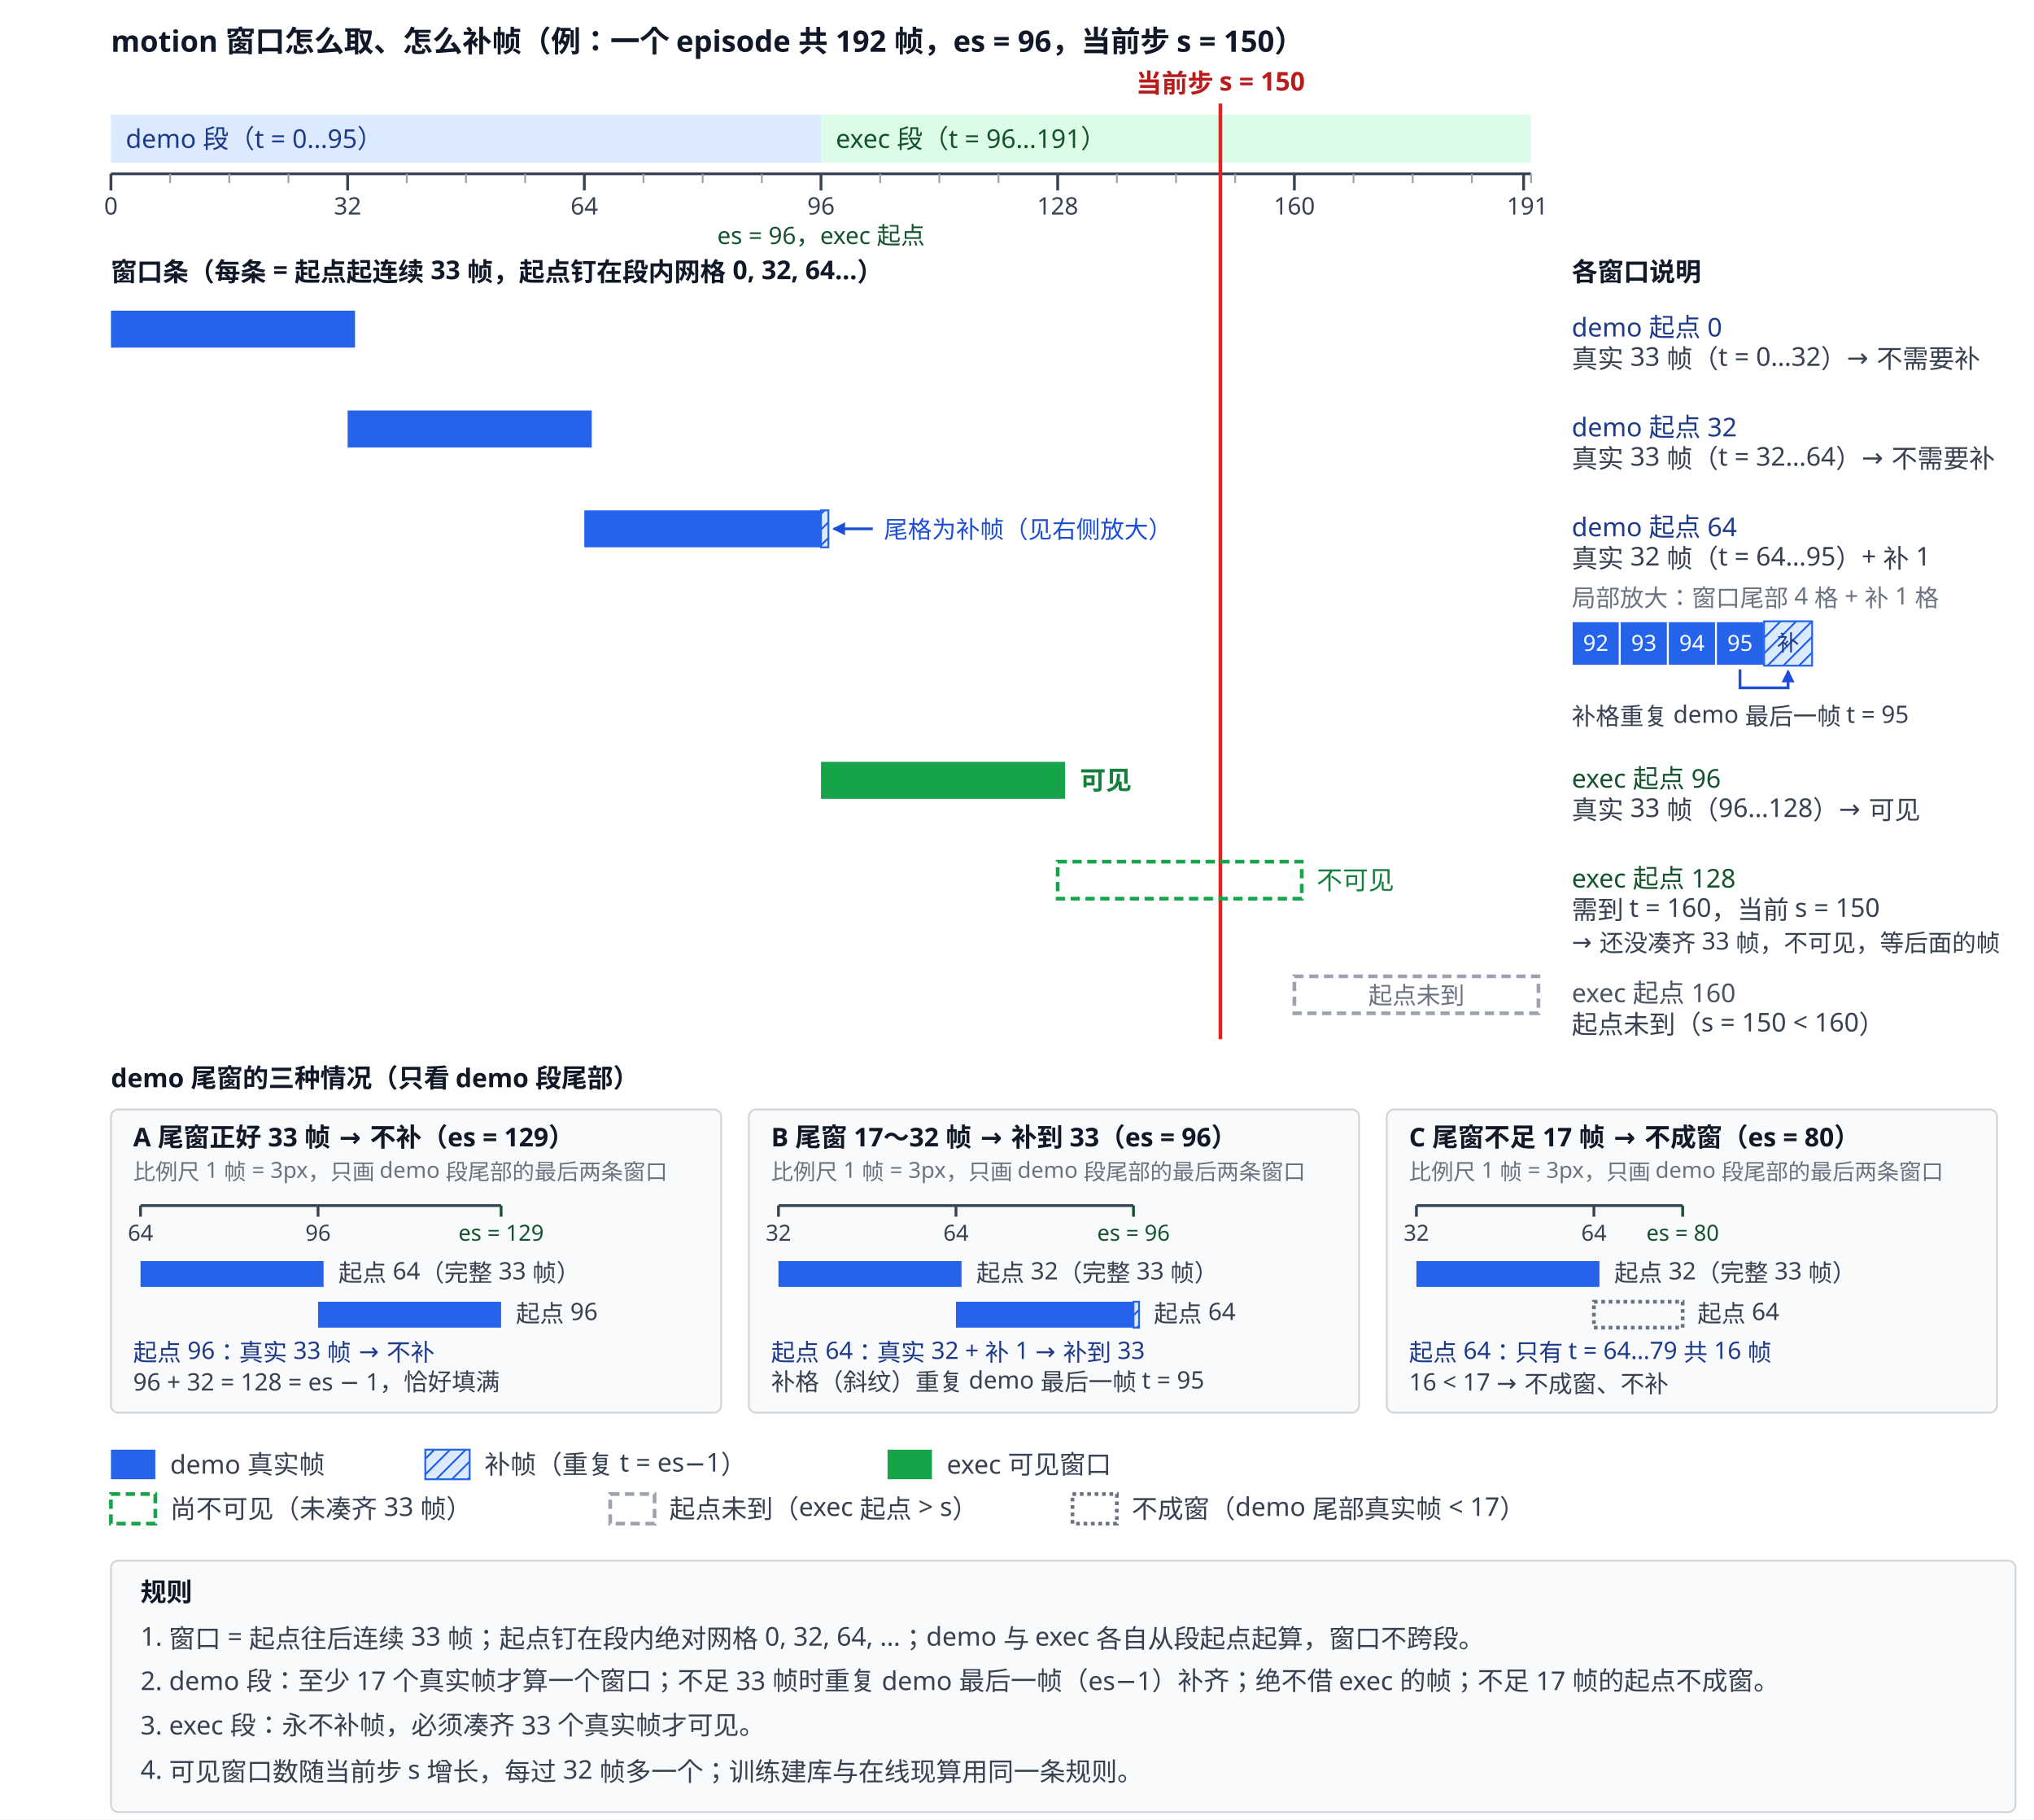
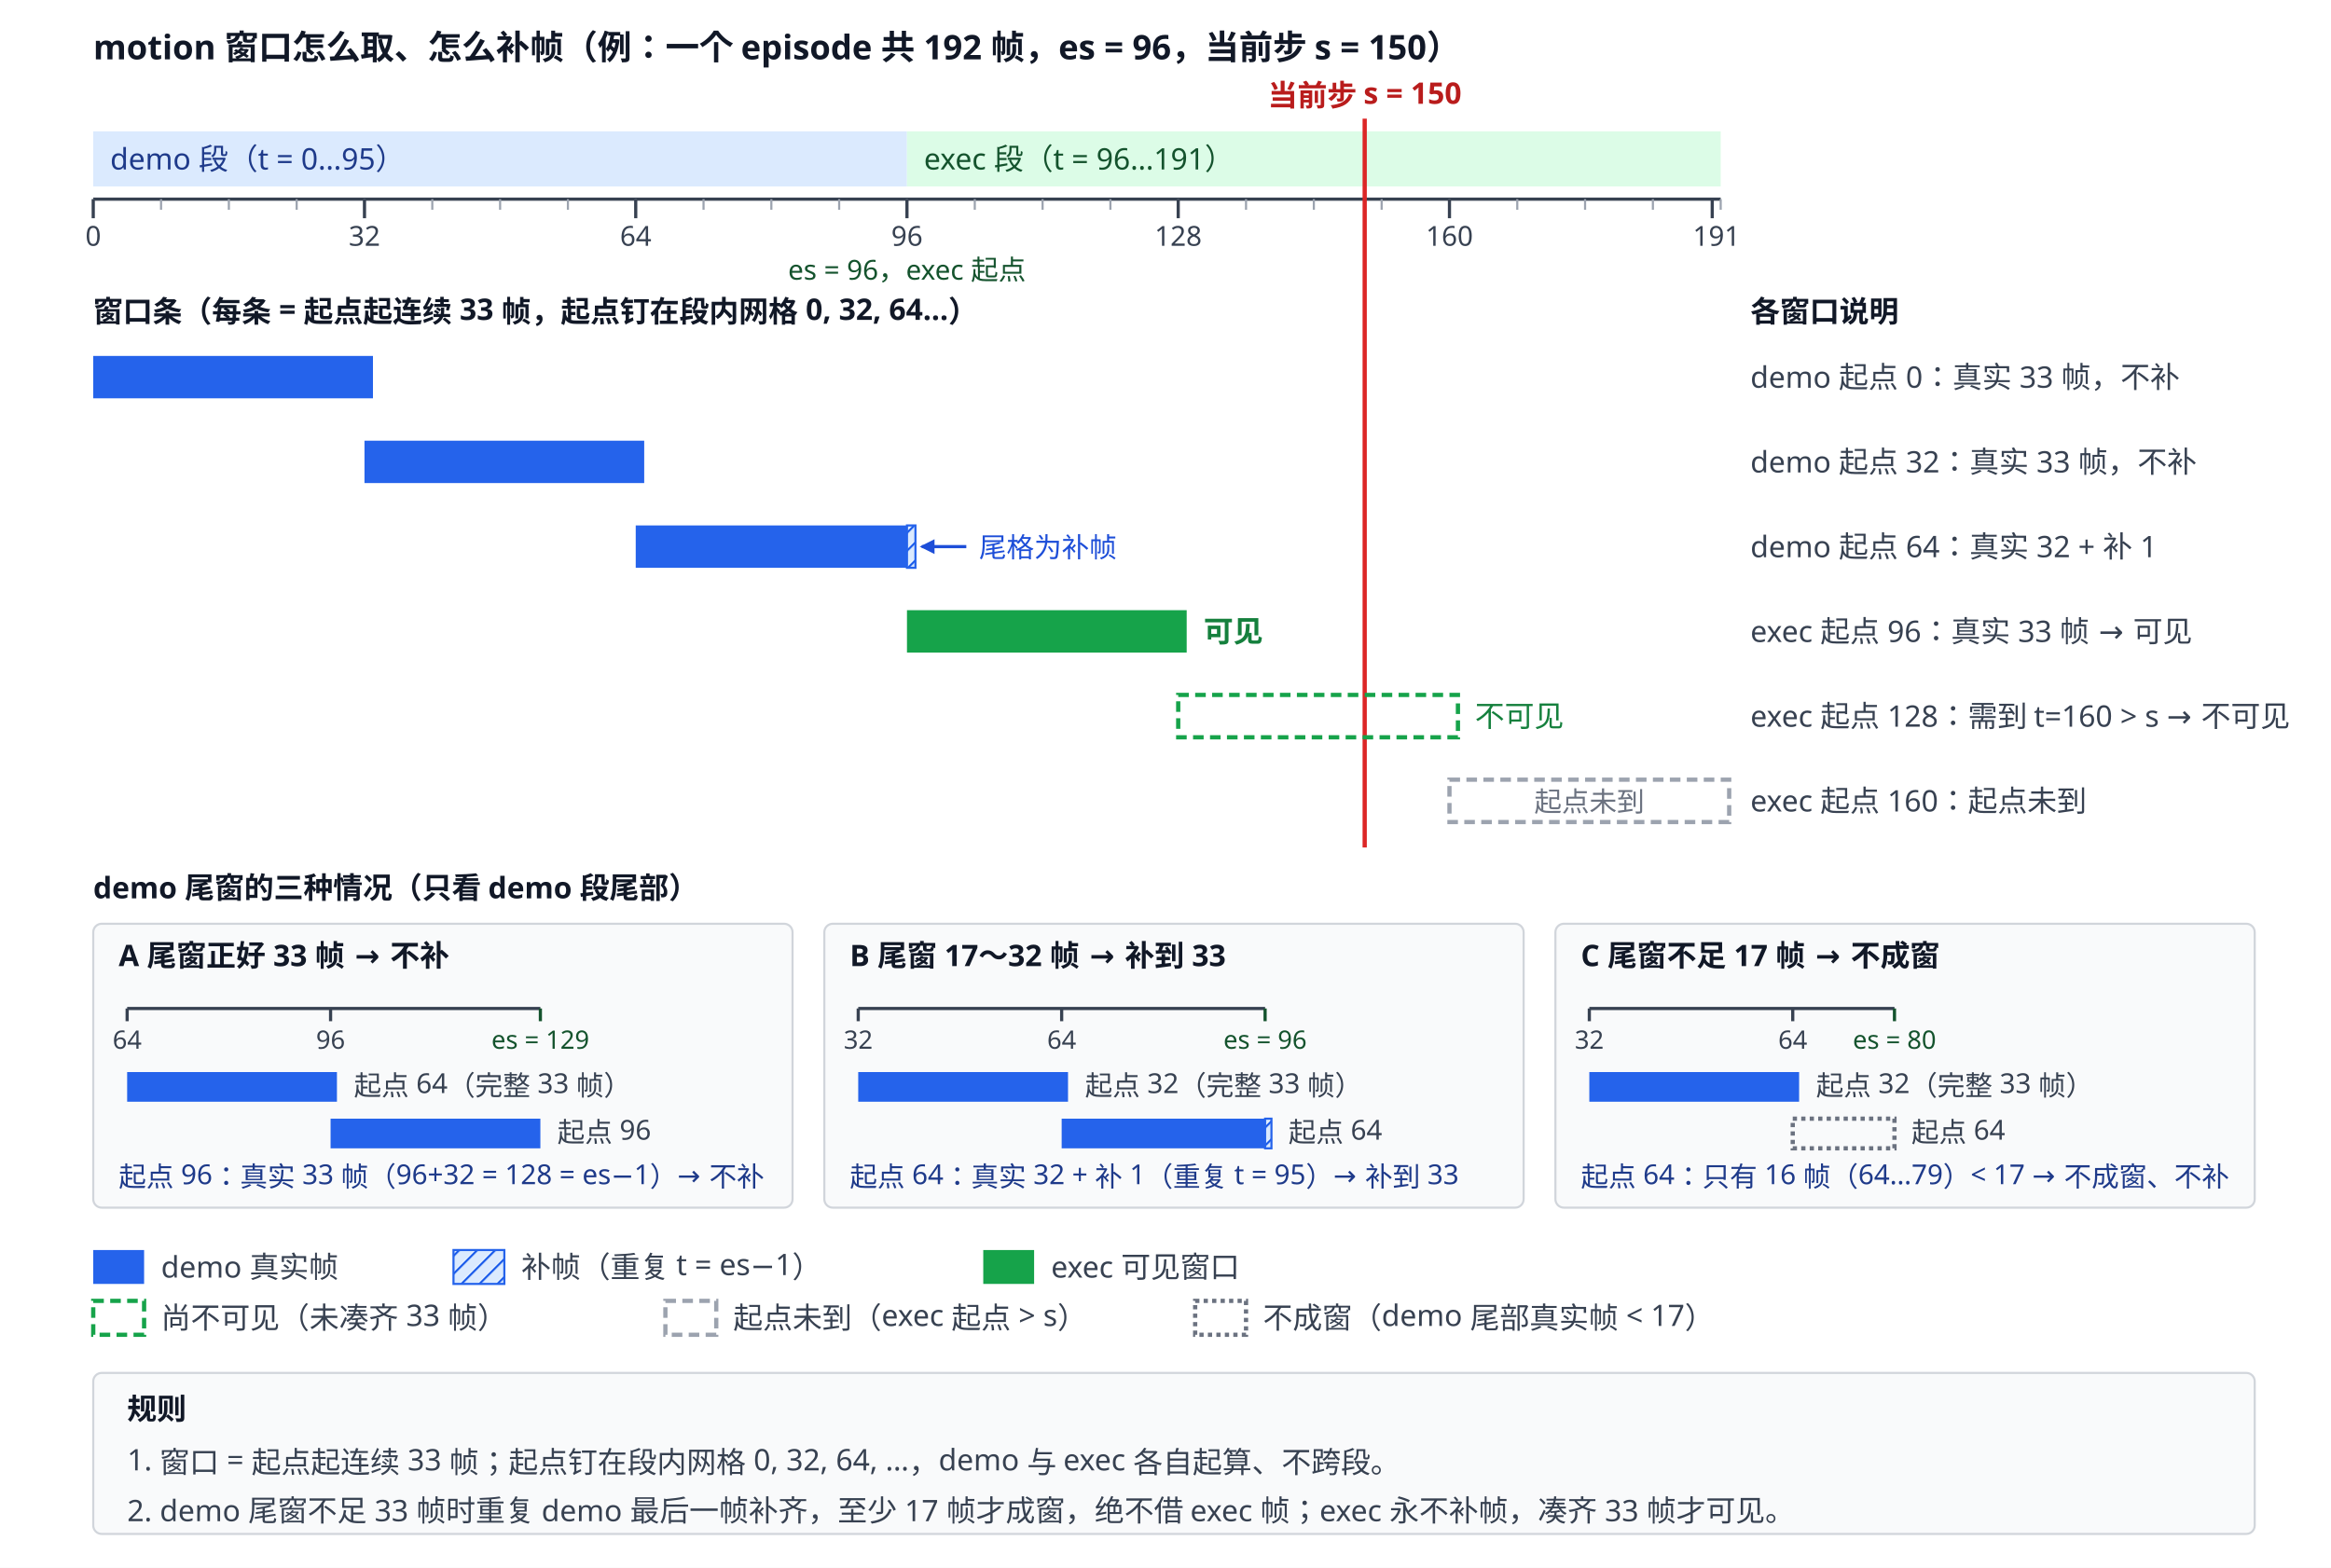
- <svg xmlns="http://www.w3.org/2000/svg" width="1100" height="984" viewBox="0 0 1100 984" font-family="sans-serif" font-size="14">
+ <svg xmlns="http://www.w3.org/2000/svg" width="1100" height="740" viewBox="0 0 1100 740" font-family="sans-serif" font-size="14">
  <defs>
    <pattern id="hatch" width="6" height="6" patternUnits="userSpaceOnUse" patternTransform="rotate(45)">
      <rect width="6" height="6" fill="#dbeafe" />
      <line x1="0" y1="0" x2="0" y2="6" stroke="#2563eb" stroke-width="2" />
    </pattern>
    <marker id="arr" markerWidth="7" markerHeight="7" refX="6" refY="3.5" orient="auto" markerUnits="userSpaceOnUse">
      <path d="M0,0 L7,3.5 L0,7 Z" fill="#1d4ed8" />
    </marker>
  </defs>
-   <rect width="1100" height="984" fill="#ffffff" />
-   <text x="60" y="28" font-size="16" font-weight="bold" fill="#111827">motion 窗口怎么取、怎么补帧（例：一个 episode 共 192 帧，es = 96，当前步 s = 150）</text>
-   <rect x="60" y="62" width="384" height="26" fill="#dbeafe" />
-   <rect x="444" y="62" width="384" height="26" fill="#dcfce7" />
-   <text x="68" y="80" fill="#1e3a8a">demo 段（t = 0…95）</text>
-   <text x="452" y="80" fill="#14532d">exec 段（t = 96…191）</text>
-   <line x1="60" y1="94" x2="828" y2="94" stroke="#374151" stroke-width="1.5" />
+   <rect width="1100" height="740" fill="#ffffff" />
+   <text x="44" y="28" font-size="16" font-weight="bold" fill="#111827">motion 窗口怎么取、怎么补帧（例：一个 episode 共 192 帧，es = 96，当前步 s = 150）</text>
+   <rect x="44" y="62" width="384" height="26" fill="#dbeafe" />
+   <rect x="428" y="62" width="384" height="26" fill="#dcfce7" />
+   <text x="52" y="80" fill="#1e3a8a">demo 段（t = 0…95）</text>
+   <text x="436" y="80" fill="#14532d">exec 段（t = 96…191）</text>
+   <line x1="44" y1="94" x2="812" y2="94" stroke="#374151" stroke-width="1.5" />
  <g stroke="#9ca3af" stroke-width="1">
-     <line x1="60" y1="94" x2="60" y2="99" />
-     <line x1="92" y1="94" x2="92" y2="99" />
-     <line x1="124" y1="94" x2="124" y2="99" />
-     <line x1="156" y1="94" x2="156" y2="99" />
-     <line x1="188" y1="94" x2="188" y2="99" />
-     <line x1="220" y1="94" x2="220" y2="99" />
-     <line x1="252" y1="94" x2="252" y2="99" />
-     <line x1="284" y1="94" x2="284" y2="99" />
-     <line x1="316" y1="94" x2="316" y2="99" />
-     <line x1="348" y1="94" x2="348" y2="99" />
-     <line x1="380" y1="94" x2="380" y2="99" />
-     <line x1="412" y1="94" x2="412" y2="99" />
-     <line x1="444" y1="94" x2="444" y2="99" />
-     <line x1="476" y1="94" x2="476" y2="99" />
-     <line x1="508" y1="94" x2="508" y2="99" />
-     <line x1="540" y1="94" x2="540" y2="99" />
-     <line x1="572" y1="94" x2="572" y2="99" />
-     <line x1="604" y1="94" x2="604" y2="99" />
-     <line x1="636" y1="94" x2="636" y2="99" />
-     <line x1="668" y1="94" x2="668" y2="99" />
-     <line x1="700" y1="94" x2="700" y2="99" />
-     <line x1="732" y1="94" x2="732" y2="99" />
-     <line x1="764" y1="94" x2="764" y2="99" />
-     <line x1="796" y1="94" x2="796" y2="99" />
-     <line x1="828" y1="94" x2="828" y2="99" />
+     <line x1="44" y1="94" x2="44" y2="99" />
+     <line x1="76" y1="94" x2="76" y2="99" />
+     <line x1="108" y1="94" x2="108" y2="99" />
+     <line x1="140" y1="94" x2="140" y2="99" />
+     <line x1="172" y1="94" x2="172" y2="99" />
+     <line x1="204" y1="94" x2="204" y2="99" />
+     <line x1="236" y1="94" x2="236" y2="99" />
+     <line x1="268" y1="94" x2="268" y2="99" />
+     <line x1="300" y1="94" x2="300" y2="99" />
+     <line x1="332" y1="94" x2="332" y2="99" />
+     <line x1="364" y1="94" x2="364" y2="99" />
+     <line x1="396" y1="94" x2="396" y2="99" />
+     <line x1="428" y1="94" x2="428" y2="99" />
+     <line x1="460" y1="94" x2="460" y2="99" />
+     <line x1="492" y1="94" x2="492" y2="99" />
+     <line x1="524" y1="94" x2="524" y2="99" />
+     <line x1="556" y1="94" x2="556" y2="99" />
+     <line x1="588" y1="94" x2="588" y2="99" />
+     <line x1="620" y1="94" x2="620" y2="99" />
+     <line x1="652" y1="94" x2="652" y2="99" />
+     <line x1="684" y1="94" x2="684" y2="99" />
+     <line x1="716" y1="94" x2="716" y2="99" />
+     <line x1="748" y1="94" x2="748" y2="99" />
+     <line x1="780" y1="94" x2="780" y2="99" />
+     <line x1="812" y1="94" x2="812" y2="99" />
  </g>
  <g stroke="#374151" stroke-width="1.5">
-     <line x1="60" y1="94" x2="60" y2="103" />
-     <line x1="188" y1="94" x2="188" y2="103" />
-     <line x1="316" y1="94" x2="316" y2="103" />
-     <line x1="444" y1="94" x2="444" y2="103" />
-     <line x1="572" y1="94" x2="572" y2="103" />
-     <line x1="700" y1="94" x2="700" y2="103" />
-     <line x1="824" y1="94" x2="824" y2="103" />
+     <line x1="44" y1="94" x2="44" y2="103" />
+     <line x1="172" y1="94" x2="172" y2="103" />
+     <line x1="300" y1="94" x2="300" y2="103" />
+     <line x1="428" y1="94" x2="428" y2="103" />
+     <line x1="556" y1="94" x2="556" y2="103" />
+     <line x1="684" y1="94" x2="684" y2="103" />
+     <line x1="808" y1="94" x2="808" y2="103" />
  </g>
  <g font-size="13" fill="#374151" text-anchor="middle">
-     <text x="60" y="116">0</text>
-     <text x="188" y="116">32</text>
-     <text x="316" y="116">64</text>
-     <text x="444" y="116">96</text>
-     <text x="572" y="116">128</text>
-     <text x="700" y="116">160</text>
-     <text x="826" y="116">191</text>
-     <text x="444" y="132" fill="#14532d">es = 96，exec 起点</text>
+     <text x="44" y="116">0</text>
+     <text x="172" y="116">32</text>
+     <text x="300" y="116">64</text>
+     <text x="428" y="116">96</text>
+     <text x="556" y="116">128</text>
+     <text x="684" y="116">160</text>
+     <text x="810" y="116">191</text>
+     <text x="428" y="132" fill="#14532d">es = 96，exec 起点</text>
  </g>
-   <text x="660" y="50" text-anchor="middle" fill="#b91c1c" font-weight="bold">当前步 s = 150</text>
-   <line x1="660" y1="56" x2="660" y2="562" stroke="#dc2626" stroke-width="2" />
-   <text x="60" y="152" fill="#111827" font-weight="bold">窗口条（每条 = 起点起连续 33 帧，起点钉在段内网格 0, 32, 64…）</text>
-   <text x="850" y="152" fill="#111827" font-weight="bold">各窗口说明</text>
-   <rect x="60" y="168" width="132" height="20" fill="#2563eb" />
-   <text x="850" y="182" fill="#1e3a8a">demo 起点 0</text>
-   <text x="850" y="199" fill="#374151">真实 33 帧（t = 0…32）→ 不需要补</text>
-   <rect x="188" y="222" width="132" height="20" fill="#2563eb" />
-   <text x="850" y="236" fill="#1e3a8a">demo 起点 32</text>
-   <text x="850" y="253" fill="#374151">真实 33 帧（t = 32…64）→ 不需要补</text>
-   <rect x="316" y="276" width="128" height="20" fill="#2563eb" />
-   <rect x="444" y="276" width="4" height="20" fill="url(#hatch)" stroke="#2563eb" stroke-width="1" />
-   <path d="M472,286 H451" stroke="#1d4ed8" stroke-width="1.5" fill="none" marker-end="url(#arr)" />
-   <text x="478" y="291" font-size="13" fill="#1d4ed8">尾格为补帧（见右侧放大）</text>
-   <text x="850" y="290" fill="#1e3a8a">demo 起点 64</text>
-   <text x="850" y="307" fill="#374151">真实 32 帧（t = 64…95）+ 补 1</text>
-   <text x="850" y="328" font-size="13" fill="#6b7280">局部放大：窗口尾部 4 格 + 补 1 格</text>
-   <g font-size="12" fill="#ffffff" text-anchor="middle">
-     <rect x="850" y="336" width="26" height="24" fill="#2563eb" stroke="#ffffff" />
-     <rect x="876" y="336" width="26" height="24" fill="#2563eb" stroke="#ffffff" />
-     <rect x="902" y="336" width="26" height="24" fill="#2563eb" stroke="#ffffff" />
-     <rect x="928" y="336" width="26" height="24" fill="#2563eb" stroke="#ffffff" />
-     <rect x="954" y="336" width="26" height="24" fill="url(#hatch)" stroke="#2563eb" />
-     <text x="863" y="352">92</text>
-     <text x="889" y="352">93</text>
-     <text x="915" y="352">94</text>
-     <text x="941" y="352">95</text>
-     <text x="967" y="352" fill="#1e3a8a">补</text>
+   <text x="644" y="50" text-anchor="middle" fill="#b91c1c" font-weight="bold">当前步 s = 150</text>
+   <line x1="644" y1="56" x2="644" y2="400" stroke="#dc2626" stroke-width="2" />
+   <text x="44" y="152" fill="#111827" font-weight="bold">窗口条（每条 = 起点起连续 33 帧，起点钉在段内网格 0, 32, 64…）</text>
+   <text x="826" y="152" fill="#111827" font-weight="bold">各窗口说明</text>
+   <rect x="44" y="168" width="132" height="20" fill="#2563eb" />
+   <text x="826" y="183" fill="#374151">demo 起点 0：真实 33 帧，不补</text>
+   <rect x="172" y="208" width="132" height="20" fill="#2563eb" />
+   <text x="826" y="223" fill="#374151">demo 起点 32：真实 33 帧，不补</text>
+   <rect x="300" y="248" width="128" height="20" fill="#2563eb" />
+   <rect x="428" y="248" width="4" height="20" fill="url(#hatch)" stroke="#2563eb" stroke-width="1" />
+   <path d="M456,258 H435" stroke="#1d4ed8" stroke-width="1.5" fill="none" marker-end="url(#arr)" />
+   <text x="462" y="263" font-size="13" fill="#1d4ed8">尾格为补帧</text>
+   <text x="826" y="263" fill="#374151">demo 起点 64：真实 32 + 补 1</text>
+   <rect x="428" y="288" width="132" height="20" fill="#16a34a" />
+   <text x="568" y="303" fill="#15803d" font-weight="bold">可见</text>
+   <text x="826" y="303" fill="#374151">exec 起点 96：真实 33 帧 → 可见</text>
+   <rect x="556" y="328" width="132" height="20" fill="none" stroke="#16a34a" stroke-width="2" stroke-dasharray="5,3" />
+   <text x="696" y="343" fill="#15803d">不可见</text>
+   <text x="826" y="343" fill="#374151">exec 起点 128：需到 t=160 &gt; s → 不可见</text>
+   <rect x="684" y="368" width="132" height="20" fill="none" stroke="#9ca3af" stroke-width="2" stroke-dasharray="5,3" />
+   <text x="750" y="383" font-size="13" fill="#6b7280" text-anchor="middle">起点未到</text>
+   <text x="826" y="383" fill="#374151">exec 起点 160：起点未到</text>
+   <text x="44" y="424" font-weight="bold" fill="#111827">demo 尾窗的三种情况（只看 demo 段尾部）</text>
+   <rect x="44" y="436" width="330" height="134" fill="#f9fafb" stroke="#d1d5db" rx="4" />
+   <text x="56" y="456" font-weight="bold" fill="#111827">A 尾窗正好 33 帧 → 不补</text>
+   <line x1="60" y1="476" x2="255" y2="476" stroke="#374151" stroke-width="1.5" />
+   <line x1="60" y1="476" x2="60" y2="482" stroke="#374151" stroke-width="1.5" />
+   <text x="60" y="495" font-size="12" fill="#374151" text-anchor="middle">64</text>
+   <line x1="156" y1="476" x2="156" y2="482" stroke="#374151" stroke-width="1.5" />
+   <text x="156" y="495" font-size="12" fill="#374151" text-anchor="middle">96</text>
+   <line x1="255" y1="476" x2="255" y2="482" stroke="#14532d" stroke-width="1.5" />
+   <text x="255" y="495" font-size="12" fill="#14532d" text-anchor="middle">es = 129</text>
+   <rect x="60" y="506" width="99" height="14" fill="#2563eb" />
+   <text x="167" y="517" font-size="13" fill="#374151">起点 64（完整 33 帧）</text>
+   <rect x="156" y="528" width="99" height="14" fill="#2563eb" />
+   <text x="263" y="539" font-size="13" fill="#374151">起点 96</text>
+   <text x="56" y="560" font-size="13" fill="#1e3a8a">起点 96：真实 33 帧（96+32 = 128 = es−1）→ 不补</text>
+   <rect x="389" y="436" width="330" height="134" fill="#f9fafb" stroke="#d1d5db" rx="4" />
+   <text x="401" y="456" font-weight="bold" fill="#111827">B 尾窗 17～32 帧 → 补到 33</text>
+   <line x1="405" y1="476" x2="597" y2="476" stroke="#374151" stroke-width="1.5" />
+   <line x1="405" y1="476" x2="405" y2="482" stroke="#374151" stroke-width="1.5" />
+   <text x="405" y="495" font-size="12" fill="#374151" text-anchor="middle">32</text>
+   <line x1="501" y1="476" x2="501" y2="482" stroke="#374151" stroke-width="1.5" />
+   <text x="501" y="495" font-size="12" fill="#374151" text-anchor="middle">64</text>
+   <line x1="597" y1="476" x2="597" y2="482" stroke="#14532d" stroke-width="1.5" />
+   <text x="597" y="495" font-size="12" fill="#14532d" text-anchor="middle">es = 96</text>
+   <rect x="405" y="506" width="99" height="14" fill="#2563eb" />
+   <text x="512" y="517" font-size="13" fill="#374151">起点 32（完整 33 帧）</text>
+   <rect x="501" y="528" width="96" height="14" fill="#2563eb" />
+   <rect x="597" y="528" width="3" height="14" fill="url(#hatch)" stroke="#2563eb" stroke-width="1" />
+   <text x="608" y="539" font-size="13" fill="#374151">起点 64</text>
+   <text x="401" y="560" font-size="13" fill="#1e3a8a">起点 64：真实 32 + 补 1（重复 t = 95）→ 补到 33</text>
+   <rect x="734" y="436" width="330" height="134" fill="#f9fafb" stroke="#d1d5db" rx="4" />
+   <text x="746" y="456" font-weight="bold" fill="#111827">C 尾窗不足 17 帧 → 不成窗</text>
+   <line x1="750" y1="476" x2="894" y2="476" stroke="#374151" stroke-width="1.5" />
+   <line x1="750" y1="476" x2="750" y2="482" stroke="#374151" stroke-width="1.5" />
+   <text x="750" y="495" font-size="12" fill="#374151" text-anchor="middle">32</text>
+   <line x1="846" y1="476" x2="846" y2="482" stroke="#374151" stroke-width="1.5" />
+   <text x="846" y="495" font-size="12" fill="#374151" text-anchor="middle">64</text>
+   <line x1="894" y1="476" x2="894" y2="482" stroke="#14532d" stroke-width="1.5" />
+   <text x="894" y="495" font-size="12" fill="#14532d" text-anchor="middle">es = 80</text>
+   <rect x="750" y="506" width="99" height="14" fill="#2563eb" />
+   <text x="857" y="517" font-size="13" fill="#374151">起点 32（完整 33 帧）</text>
+   <rect x="846" y="528" width="48" height="14" fill="none" stroke="#6b7280" stroke-width="2" stroke-dasharray="2,2" />
+   <text x="902" y="539" font-size="13" fill="#374151">起点 64</text>
+   <text x="746" y="560" font-size="13" fill="#1e3a8a">起点 64：只有 16 帧（64…79）&lt; 17 → 不成窗、不补</text>
+   <g font-size="14" fill="#374151">
+     <rect x="44" y="590" width="24" height="16" fill="#2563eb" />
+     <text x="76" y="603">demo 真实帧</text>
+     <rect x="214" y="590" width="24" height="16" fill="url(#hatch)" stroke="#2563eb" />
+     <text x="246" y="603">补帧（重复 t = es−1）</text>
+     <rect x="464" y="590" width="24" height="16" fill="#16a34a" />
+     <text x="496" y="603">exec 可见窗口</text>
+     <rect x="44" y="614" width="24" height="16" fill="none" stroke="#16a34a" stroke-width="2" stroke-dasharray="5,3" />
+     <text x="76" y="627">尚不可见（未凑齐 33 帧）</text>
+     <rect x="314" y="614" width="24" height="16" fill="none" stroke="#9ca3af" stroke-width="2" stroke-dasharray="5,3" />
+     <text x="346" y="627">起点未到（exec 起点 &gt; s）</text>
+     <rect x="564" y="614" width="24" height="16" fill="none" stroke="#6b7280" stroke-width="2" stroke-dasharray="2,2" />
+     <text x="596" y="627">不成窗（demo 尾部真实帧 &lt; 17）</text>
  </g>
-   <path d="M941,362 V372 H967 V363" stroke="#1d4ed8" stroke-width="1.5" fill="none" marker-end="url(#arr)" />
-   <text x="850" y="392" font-size="13" fill="#374151">补格重复 demo 最后一帧 t = 95</text>
-   <rect x="444" y="412" width="132" height="20" fill="#16a34a" />
-   <text x="584" y="427" fill="#15803d" font-weight="bold">可见</text>
-   <text x="850" y="426" fill="#14532d">exec 起点 96</text>
-   <text x="850" y="443" fill="#374151">真实 33 帧（96…128）→ 可见</text>
-   <rect x="572" y="466" width="132" height="20" fill="none" stroke="#16a34a" stroke-width="2" stroke-dasharray="5,3" />
-   <text x="712" y="481" fill="#15803d">不可见</text>
-   <text x="850" y="480" fill="#14532d">exec 起点 128</text>
-   <text x="850" y="497" fill="#374151">需到 t = 160，当前 s = 150</text>
-   <text x="850" y="514" font-size="13" fill="#374151">→ 还没凑齐 33 帧，不可见，等后面的帧</text>
-   <rect x="700" y="528" width="132" height="20" fill="none" stroke="#9ca3af" stroke-width="2" stroke-dasharray="5,3" />
-   <text x="766" y="543" font-size="13" fill="#6b7280" text-anchor="middle">起点未到</text>
-   <text x="850" y="542" fill="#4b5563">exec 起点 160</text>
-   <text x="850" y="559" fill="#374151">起点未到（s = 150 &lt; 160）</text>
-   <text x="60" y="588" font-weight="bold" fill="#111827">demo 尾窗的三种情况（只看 demo 段尾部）</text>
-   <rect x="60" y="600" width="330" height="164" fill="#f9fafb" stroke="#d1d5db" rx="4" />
-   <text x="72" y="620" font-weight="bold" fill="#111827">A 尾窗正好 33 帧 → 不补（es = 129）</text>
-   <text x="72" y="638" font-size="12" fill="#6b7280">比例尺 1 帧 = 3px，只画 demo 段尾部的最后两条窗口</text>
-   <line x1="76" y1="652" x2="271" y2="652" stroke="#374151" stroke-width="1.5" />
-   <line x1="76" y1="652" x2="76" y2="658" stroke="#374151" stroke-width="1.5" />
-   <text x="76" y="671" font-size="12" fill="#374151" text-anchor="middle">64</text>
-   <line x1="172" y1="652" x2="172" y2="658" stroke="#374151" stroke-width="1.5" />
-   <text x="172" y="671" font-size="12" fill="#374151" text-anchor="middle">96</text>
-   <line x1="271" y1="652" x2="271" y2="658" stroke="#14532d" stroke-width="1.5" />
-   <text x="271" y="671" font-size="12" fill="#14532d" text-anchor="middle">es = 129</text>
-   <rect x="76" y="682" width="99" height="14" fill="#2563eb" />
-   <text x="183" y="693" font-size="13" fill="#374151">起点 64（完整 33 帧）</text>
-   <rect x="172" y="704" width="99" height="14" fill="#2563eb" />
-   <text x="279" y="715" font-size="13" fill="#374151">起点 96</text>
-   <text x="72" y="736" font-size="13" fill="#1e3a8a">起点 96：真实 33 帧 → 不补</text>
-   <text x="72" y="752" font-size="13" fill="#374151">96 + 32 = 128 = es − 1，恰好填满</text>
-   <rect x="405" y="600" width="330" height="164" fill="#f9fafb" stroke="#d1d5db" rx="4" />
-   <text x="417" y="620" font-weight="bold" fill="#111827">B 尾窗 17～32 帧 → 补到 33（es = 96）</text>
-   <text x="417" y="638" font-size="12" fill="#6b7280">比例尺 1 帧 = 3px，只画 demo 段尾部的最后两条窗口</text>
-   <line x1="421" y1="652" x2="613" y2="652" stroke="#374151" stroke-width="1.5" />
-   <line x1="421" y1="652" x2="421" y2="658" stroke="#374151" stroke-width="1.5" />
-   <text x="421" y="671" font-size="12" fill="#374151" text-anchor="middle">32</text>
-   <line x1="517" y1="652" x2="517" y2="658" stroke="#374151" stroke-width="1.5" />
-   <text x="517" y="671" font-size="12" fill="#374151" text-anchor="middle">64</text>
-   <line x1="613" y1="652" x2="613" y2="658" stroke="#14532d" stroke-width="1.5" />
-   <text x="613" y="671" font-size="12" fill="#14532d" text-anchor="middle">es = 96</text>
-   <rect x="421" y="682" width="99" height="14" fill="#2563eb" />
-   <text x="528" y="693" font-size="13" fill="#374151">起点 32（完整 33 帧）</text>
-   <rect x="517" y="704" width="96" height="14" fill="#2563eb" />
-   <rect x="613" y="704" width="3" height="14" fill="url(#hatch)" stroke="#2563eb" stroke-width="1" />
-   <text x="624" y="715" font-size="13" fill="#374151">起点 64</text>
-   <text x="417" y="736" font-size="13" fill="#1e3a8a">起点 64：真实 32 + 补 1 → 补到 33</text>
-   <text x="417" y="752" font-size="13" fill="#374151">补格（斜纹）重复 demo 最后一帧 t = 95</text>
-   <rect x="750" y="600" width="330" height="164" fill="#f9fafb" stroke="#d1d5db" rx="4" />
-   <text x="762" y="620" font-weight="bold" fill="#111827">C 尾窗不足 17 帧 → 不成窗（es = 80）</text>
-   <text x="762" y="638" font-size="12" fill="#6b7280">比例尺 1 帧 = 3px，只画 demo 段尾部的最后两条窗口</text>
-   <line x1="766" y1="652" x2="910" y2="652" stroke="#374151" stroke-width="1.5" />
-   <line x1="766" y1="652" x2="766" y2="658" stroke="#374151" stroke-width="1.5" />
-   <text x="766" y="671" font-size="12" fill="#374151" text-anchor="middle">32</text>
-   <line x1="862" y1="652" x2="862" y2="658" stroke="#374151" stroke-width="1.5" />
-   <text x="862" y="671" font-size="12" fill="#374151" text-anchor="middle">64</text>
-   <line x1="910" y1="652" x2="910" y2="658" stroke="#14532d" stroke-width="1.5" />
-   <text x="910" y="671" font-size="12" fill="#14532d" text-anchor="middle">es = 80</text>
-   <rect x="766" y="682" width="99" height="14" fill="#2563eb" />
-   <text x="873" y="693" font-size="13" fill="#374151">起点 32（完整 33 帧）</text>
-   <rect x="862" y="704" width="48" height="14" fill="none" stroke="#6b7280" stroke-width="2" stroke-dasharray="2,2" />
-   <text x="918" y="715" font-size="13" fill="#374151">起点 64</text>
-   <text x="762" y="736" font-size="13" fill="#1e3a8a">起点 64：只有 t = 64…79 共 16 帧</text>
-   <text x="762" y="752" font-size="13" fill="#374151">16 &lt; 17 → 不成窗、不补</text>
-   <g font-size="14" fill="#374151">
-     <rect x="60" y="784" width="24" height="16" fill="#2563eb" />
-     <text x="92" y="797">demo 真实帧</text>
-     <rect x="230" y="784" width="24" height="16" fill="url(#hatch)" stroke="#2563eb" />
-     <text x="262" y="797">补帧（重复 t = es−1）</text>
-     <rect x="480" y="784" width="24" height="16" fill="#16a34a" />
-     <text x="512" y="797">exec 可见窗口</text>
-     <rect x="60" y="808" width="24" height="16" fill="none" stroke="#16a34a" stroke-width="2" stroke-dasharray="5,3" />
-     <text x="92" y="821">尚不可见（未凑齐 33 帧）</text>
-     <rect x="330" y="808" width="24" height="16" fill="none" stroke="#9ca3af" stroke-width="2" stroke-dasharray="5,3" />
-     <text x="362" y="821">起点未到（exec 起点 &gt; s）</text>
-     <rect x="580" y="808" width="24" height="16" fill="none" stroke="#6b7280" stroke-width="2" stroke-dasharray="2,2" />
-     <text x="612" y="821">不成窗（demo 尾部真实帧 &lt; 17）</text>
-   </g>
-   <rect x="60" y="844" width="1030" height="136" fill="#f9fafb" stroke="#d1d5db" rx="4" />
-   <text x="76" y="866" font-weight="bold" fill="#111827">规则</text>
-   <g fill="#374151">
-     <text x="76" y="890">1. 窗口 = 起点往后连续 33 帧；起点钉在段内绝对网格 0, 32, 64, …；demo 与 exec 各自从段起点起算，窗口不跨段。</text>
-     <text x="76" y="914">2. demo 段：至少 17 个真实帧才算一个窗口；不足 33 帧时重复 demo 最后一帧（es−1）补齐；绝不借 exec 的帧；不足 17 帧的起点不成窗。</text>
-     <text x="76" y="938">3. exec 段：永不补帧，必须凑齐 33 个真实帧才可见。</text>
-     <text x="76" y="962">4. 可见窗口数随当前步 s 增长，每过 32 帧多一个；训练建库与在线现算用同一条规则。</text>
-   </g>
+   <rect x="44" y="648" width="1020" height="76" fill="#f9fafb" stroke="#d1d5db" rx="4" />
+   <text x="60" y="670" font-weight="bold" fill="#111827">规则</text>
+   <text x="60" y="694" fill="#374151">1. 窗口 = 起点起连续 33 帧；起点钉在段内网格 0, 32, 64, …，demo 与 exec 各自起算、不跨段。</text>
+   <text x="60" y="718" fill="#374151">2. demo 尾窗不足 33 帧时重复 demo 最后一帧补齐，至少 17 帧才成窗，绝不借 exec 帧；exec 永不补帧，凑齐 33 帧才可见。</text>
</svg>
